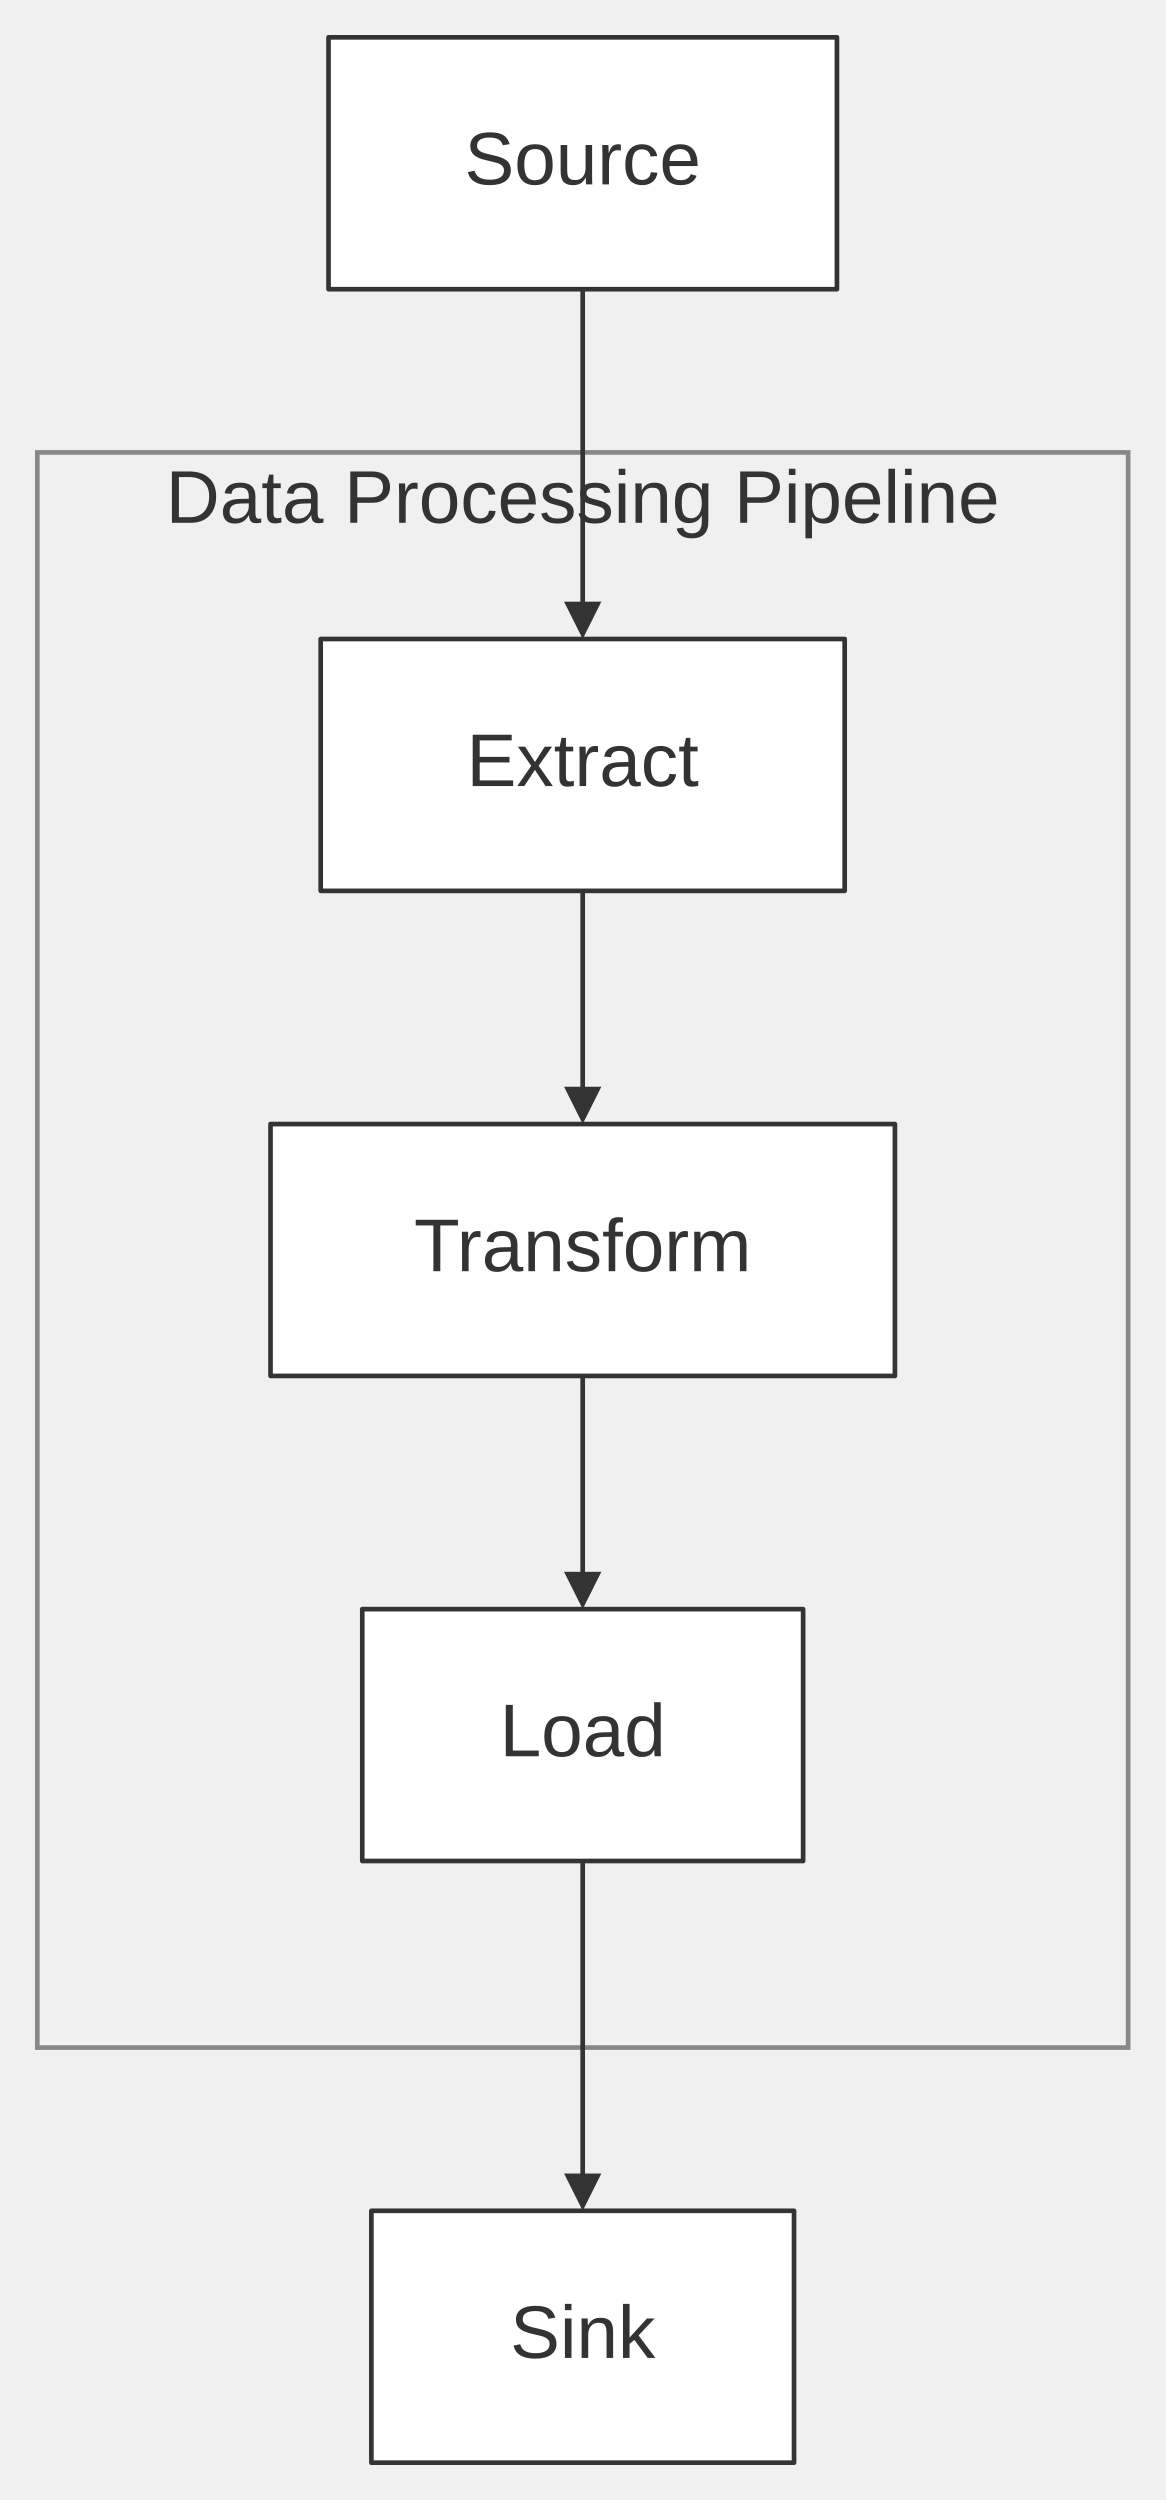
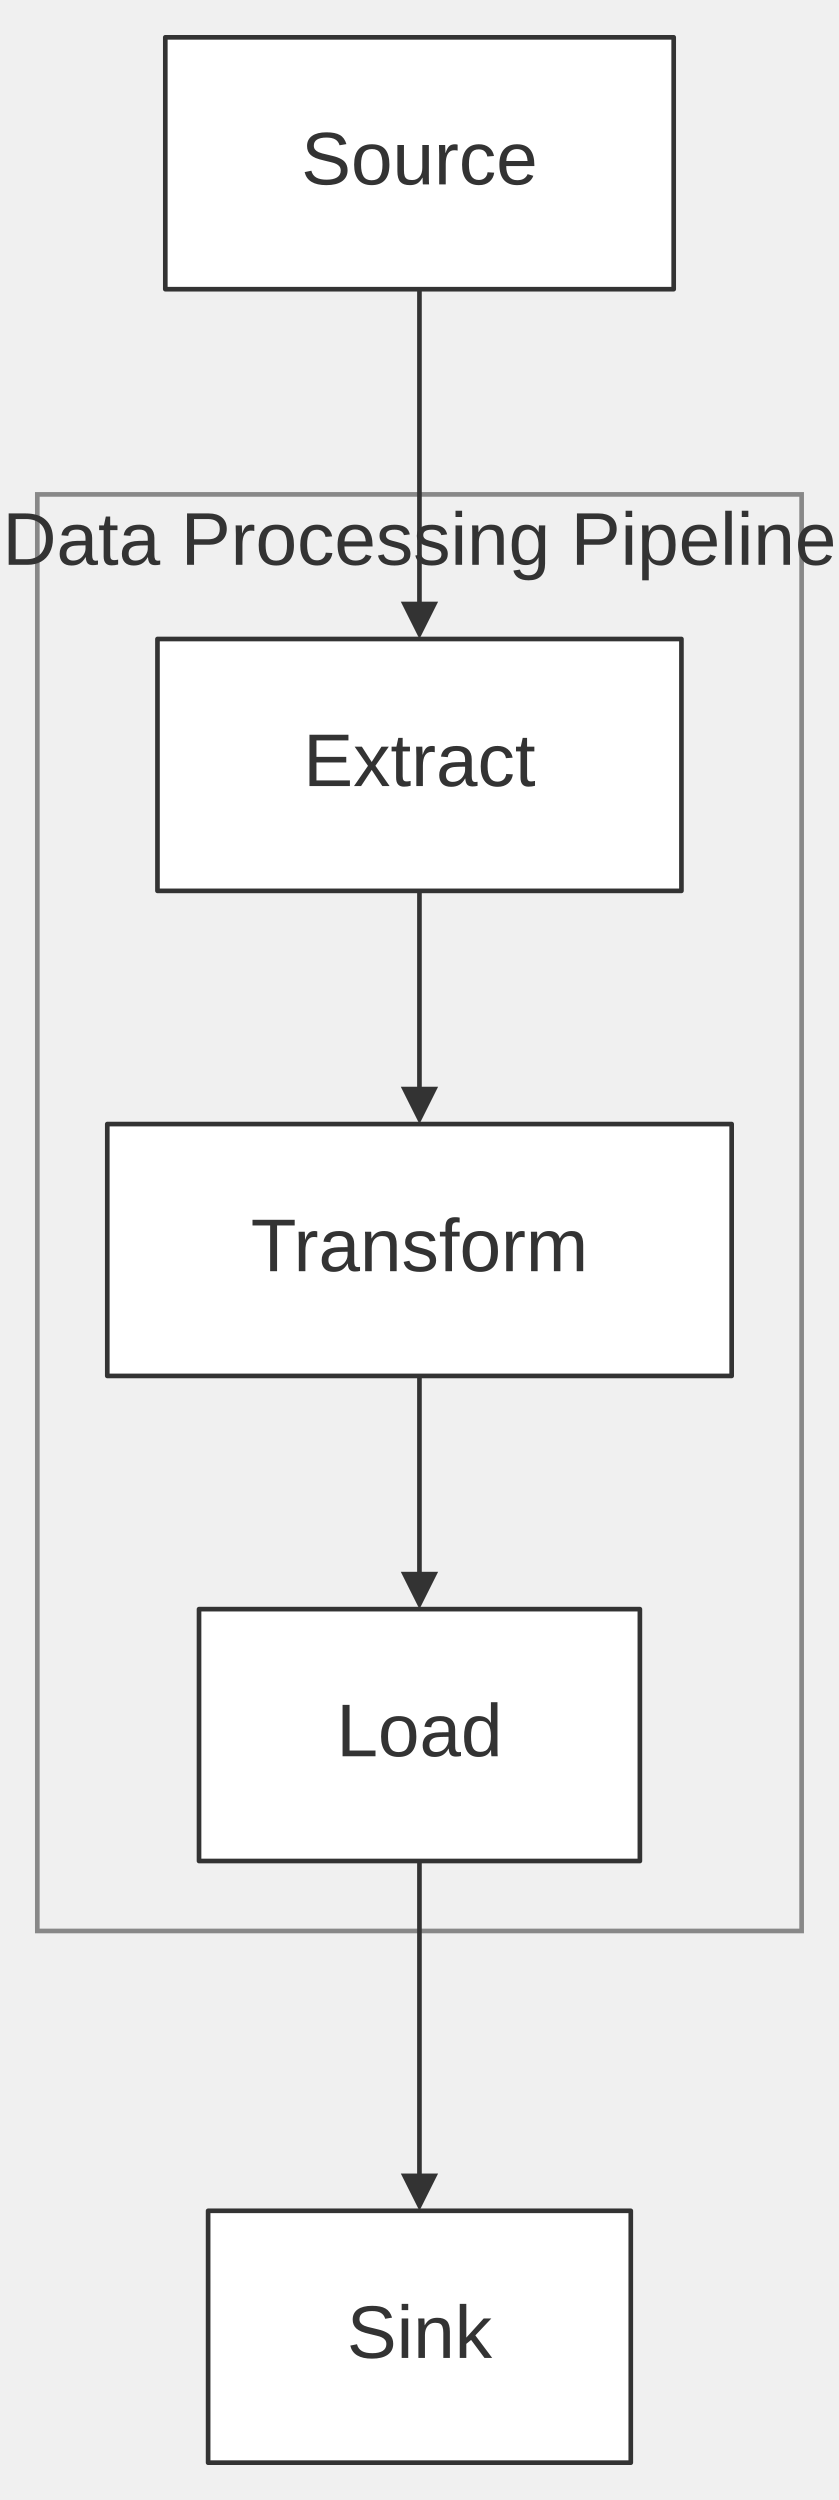
- <svg xmlns="http://www.w3.org/2000/svg" width="100%" viewBox="0 0 249.87 536.00" style="max-width: 249.87px; background-color: transparent;" font-family="&quot;trebuchet ms&quot;, verdana, arial, sans-serif" font-size="16.00">
+ <svg xmlns="http://www.w3.org/2000/svg" width="100%" viewBox="0 0 179.87 536.00" style="max-width: 179.87px; background-color: transparent;" font-family="&quot;trebuchet ms&quot;, verdana, arial, sans-serif" font-size="16.00">
  <defs>
    <marker id="arrowhead" viewBox="0 0 10.00 10.00" refX="5.00" refY="5.00" markerWidth="8.00" markerHeight="8.00" orient="auto-start-reverse" markerUnits="userSpaceOnUse">
      <path d="M 0 0 L 10.00 5.00 L 0 10.00 z" fill="#333" />
    </marker>
    <marker id="crosshead" viewBox="0 0 11.00 11.00" refX="12.00" refY="5.20" markerWidth="11.00" markerHeight="11.00" orient="auto-start-reverse" markerUnits="userSpaceOnUse">
      <path d="M 1,1 l 9,9 M 10,1 l -9,9" stroke="#333" stroke-width="2" />
    </marker>
    <marker id="circlehead" viewBox="0 0 10.00 10.00" refX="11.00" refY="5.00" markerWidth="11.00" markerHeight="11.00" orient="auto-start-reverse" markerUnits="userSpaceOnUse">
      <circle cx="5" cy="5" r="5" stroke="#333" stroke-width="1" fill="#333" />
    </marker>
    <marker id="open-arrowhead" viewBox="0 0 10.00 10.00" refX="5.00" refY="5.00" markerWidth="8.00" markerHeight="8.00" orient="auto-start-reverse" markerUnits="userSpaceOnUse">
      <polygon points="0,0 10.00,5.00 0,10.00" fill="white" stroke="#333" stroke-width="1" />
    </marker>
    <marker id="diamondhead" viewBox="0 0 12.00 12.00" refX="6.00" refY="6.00" markerWidth="12.00" markerHeight="12.00" orient="auto-start-reverse" markerUnits="userSpaceOnUse">
      <polygon points="0,6.00 6.00,0 12.00,6.00 6.00,12.00" fill="#333" />
    </marker>
    <marker id="open-diamondhead" viewBox="0 0 12.00 12.00" refX="6.00" refY="6.00" markerWidth="12.00" markerHeight="12.00" orient="auto-start-reverse" markerUnits="userSpaceOnUse">
      <polygon points="0,6.00 6.00,0 12.00,6.00 6.00,12.00" fill="white" stroke="#333" stroke-width="1" />
    </marker>
  </defs>
-   <g transform="translate(15.00,0.00)">
+   <g transform="translate(-20.00,0.00)">
    <g class="clusters">
-       <rect class="subgraph" x="-7.00" y="97.00" width="233.87" height="342.00" fill="none" stroke="#888" stroke-width="1.00" />
-       <text x="109.93" y="101.00" text-anchor="middle" dominant-baseline="hanging" fill="#333">Data Processing Pipeline</text>
+       <rect class="subgraph" x="28.00" y="106.00" width="163.87" height="308.00" fill="none" stroke="#888" stroke-width="1.00" />
+       <text x="109.93" y="110.00" text-anchor="middle" dominant-baseline="hanging" fill="#333">Data Processing Pipeline</text>
    </g>
    <g class="edgePaths">
      <path d="M109.93,191.00 L109.93,237.00" stroke="#333" stroke-width="1.00" fill="none" stroke-linecap="round" stroke-linejoin="round" marker-end="url(#arrowhead)" />
      <path d="M109.93,295.00 L109.93,341.00" stroke="#333" stroke-width="1.00" fill="none" stroke-linecap="round" stroke-linejoin="round" marker-end="url(#arrowhead)" />
      <path d="M109.93,62.00 L109.93,133.00" stroke="#333" stroke-width="1.00" fill="none" stroke-linecap="round" stroke-linejoin="round" marker-end="url(#arrowhead)" />
      <path d="M109.93,399.00 L109.93,470.00" stroke="#333" stroke-width="1.00" fill="none" stroke-linecap="round" stroke-linejoin="round" marker-end="url(#arrowhead)" />
    </g>
    <g class="edgeLabels">
    </g>
    <g class="nodes">
      <rect x="53.76" y="137.00" width="112.34" height="54.00" fill="white" stroke="#333" stroke-width="1.00" stroke-linejoin="round" />
      <text x="109.93" y="164.00" text-anchor="middle" dominant-baseline="middle" fill="#333">Extract</text>
      <rect x="62.67" y="345.00" width="94.52" height="54.00" fill="white" stroke="#333" stroke-width="1.00" stroke-linejoin="round" />
      <text x="109.93" y="372.00" text-anchor="middle" dominant-baseline="middle" fill="#333">Load</text>
      <rect x="64.62" y="474.00" width="90.62" height="54.00" fill="white" stroke="#333" stroke-width="1.00" stroke-linejoin="round" />
      <text x="109.93" y="501.00" text-anchor="middle" dominant-baseline="middle" fill="#333">Sink</text>
      <rect x="55.44" y="8.00" width="109.00" height="54.00" fill="white" stroke="#333" stroke-width="1.00" stroke-linejoin="round" />
      <text x="109.93" y="35.00" text-anchor="middle" dominant-baseline="middle" fill="#333">Source</text>
      <rect x="43.00" y="241.00" width="133.87" height="54.00" fill="white" stroke="#333" stroke-width="1.00" stroke-linejoin="round" />
      <text x="109.93" y="268.00" text-anchor="middle" dominant-baseline="middle" fill="#333">Transform</text>
    </g>
  </g>
</svg>
